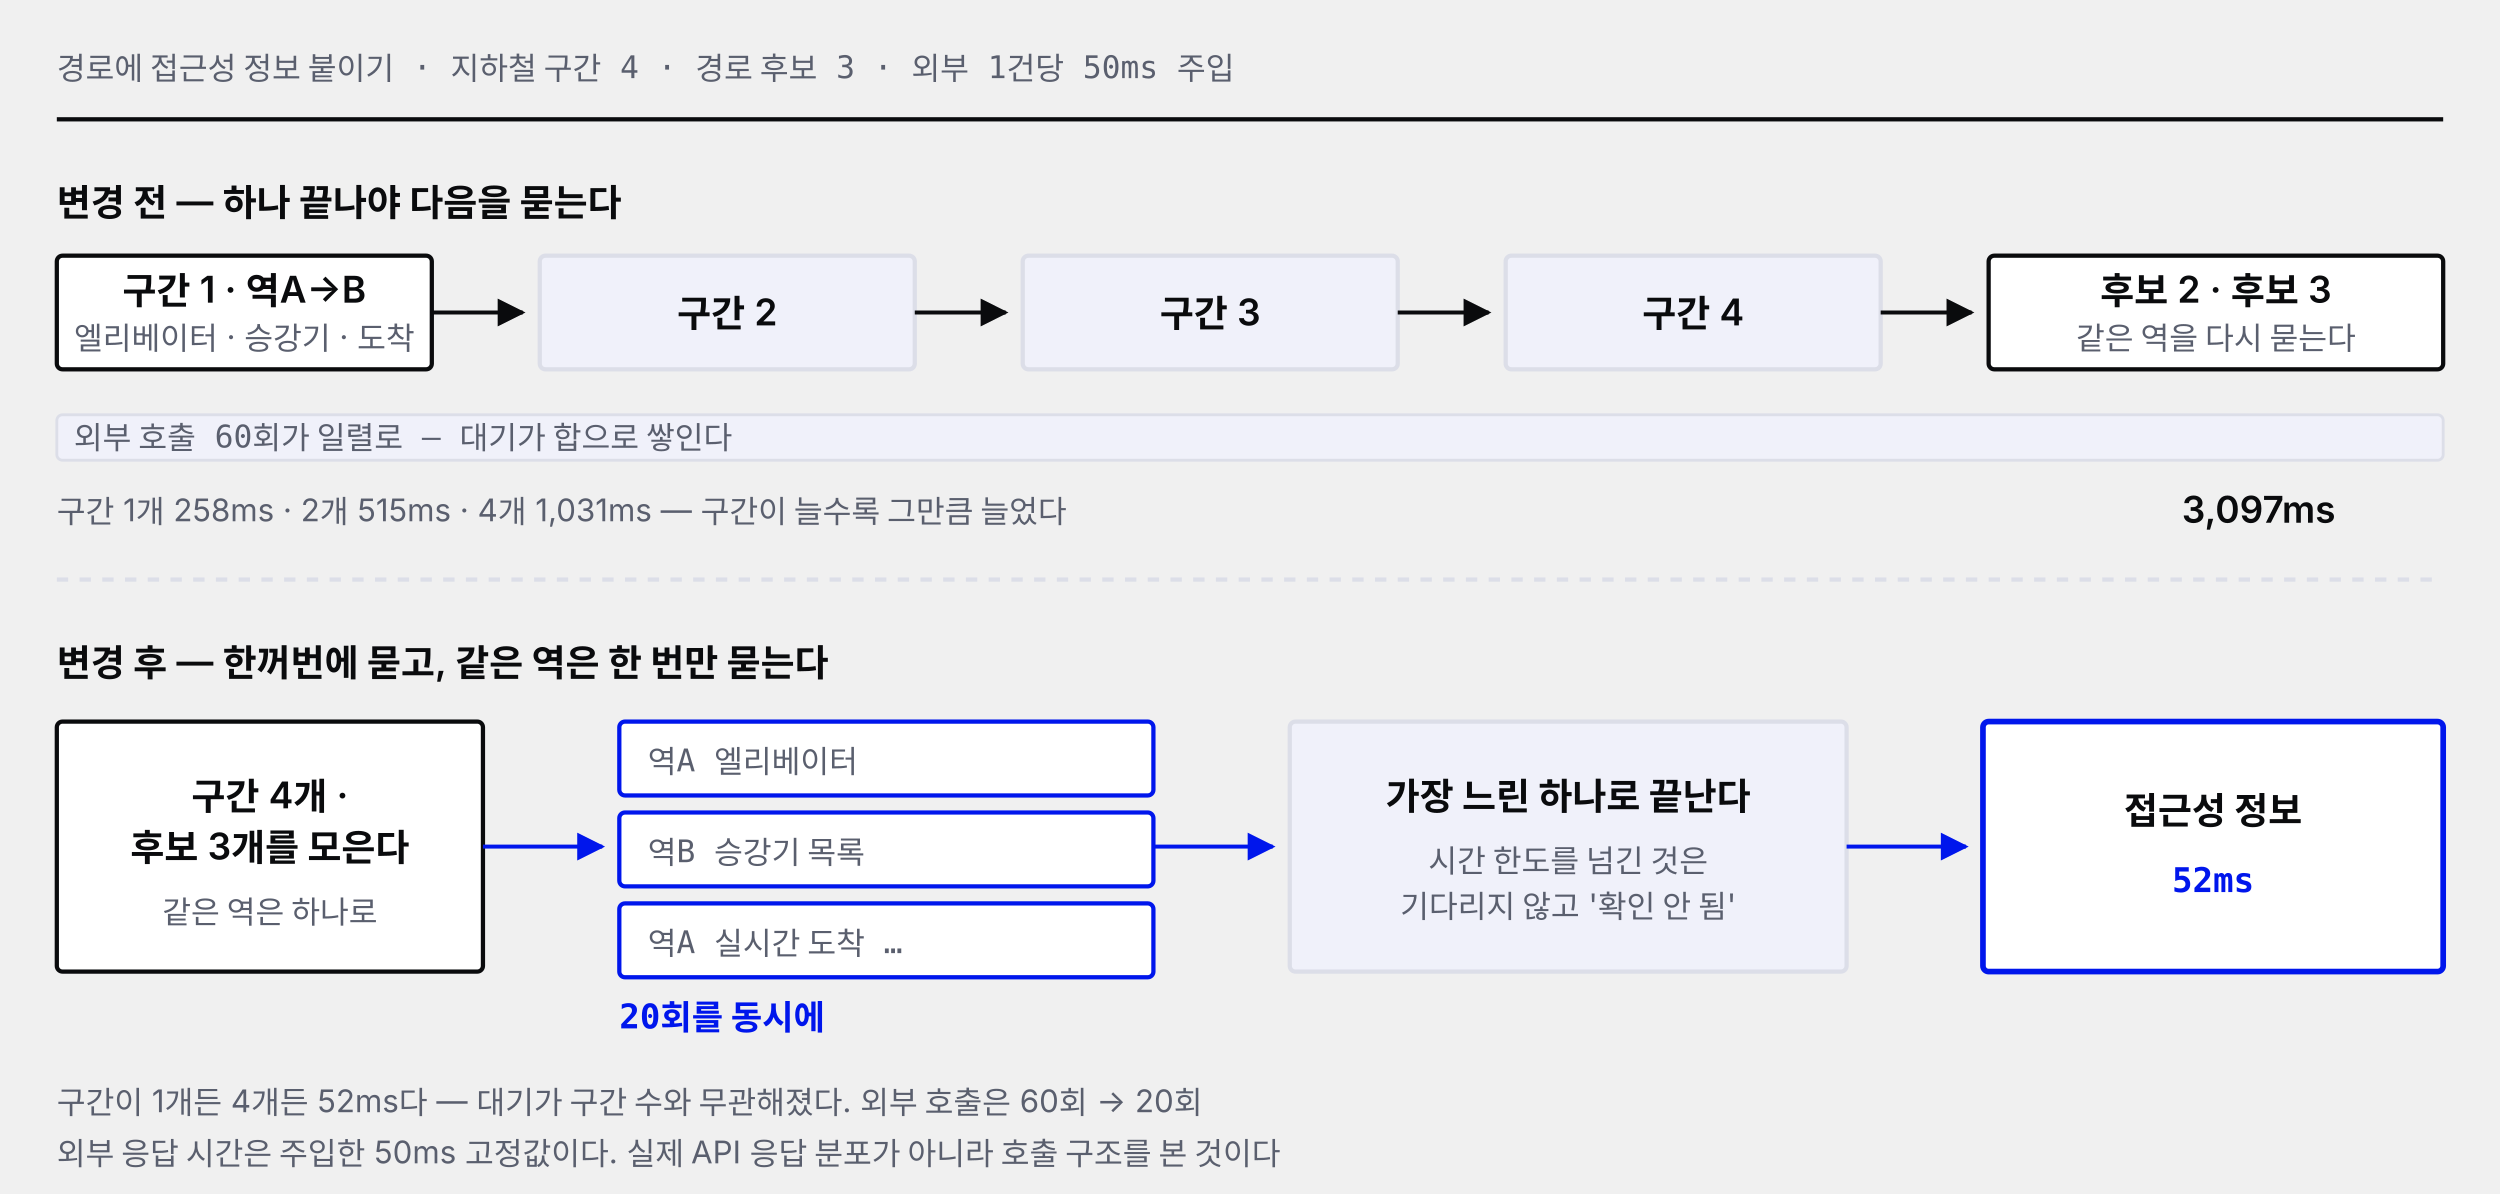
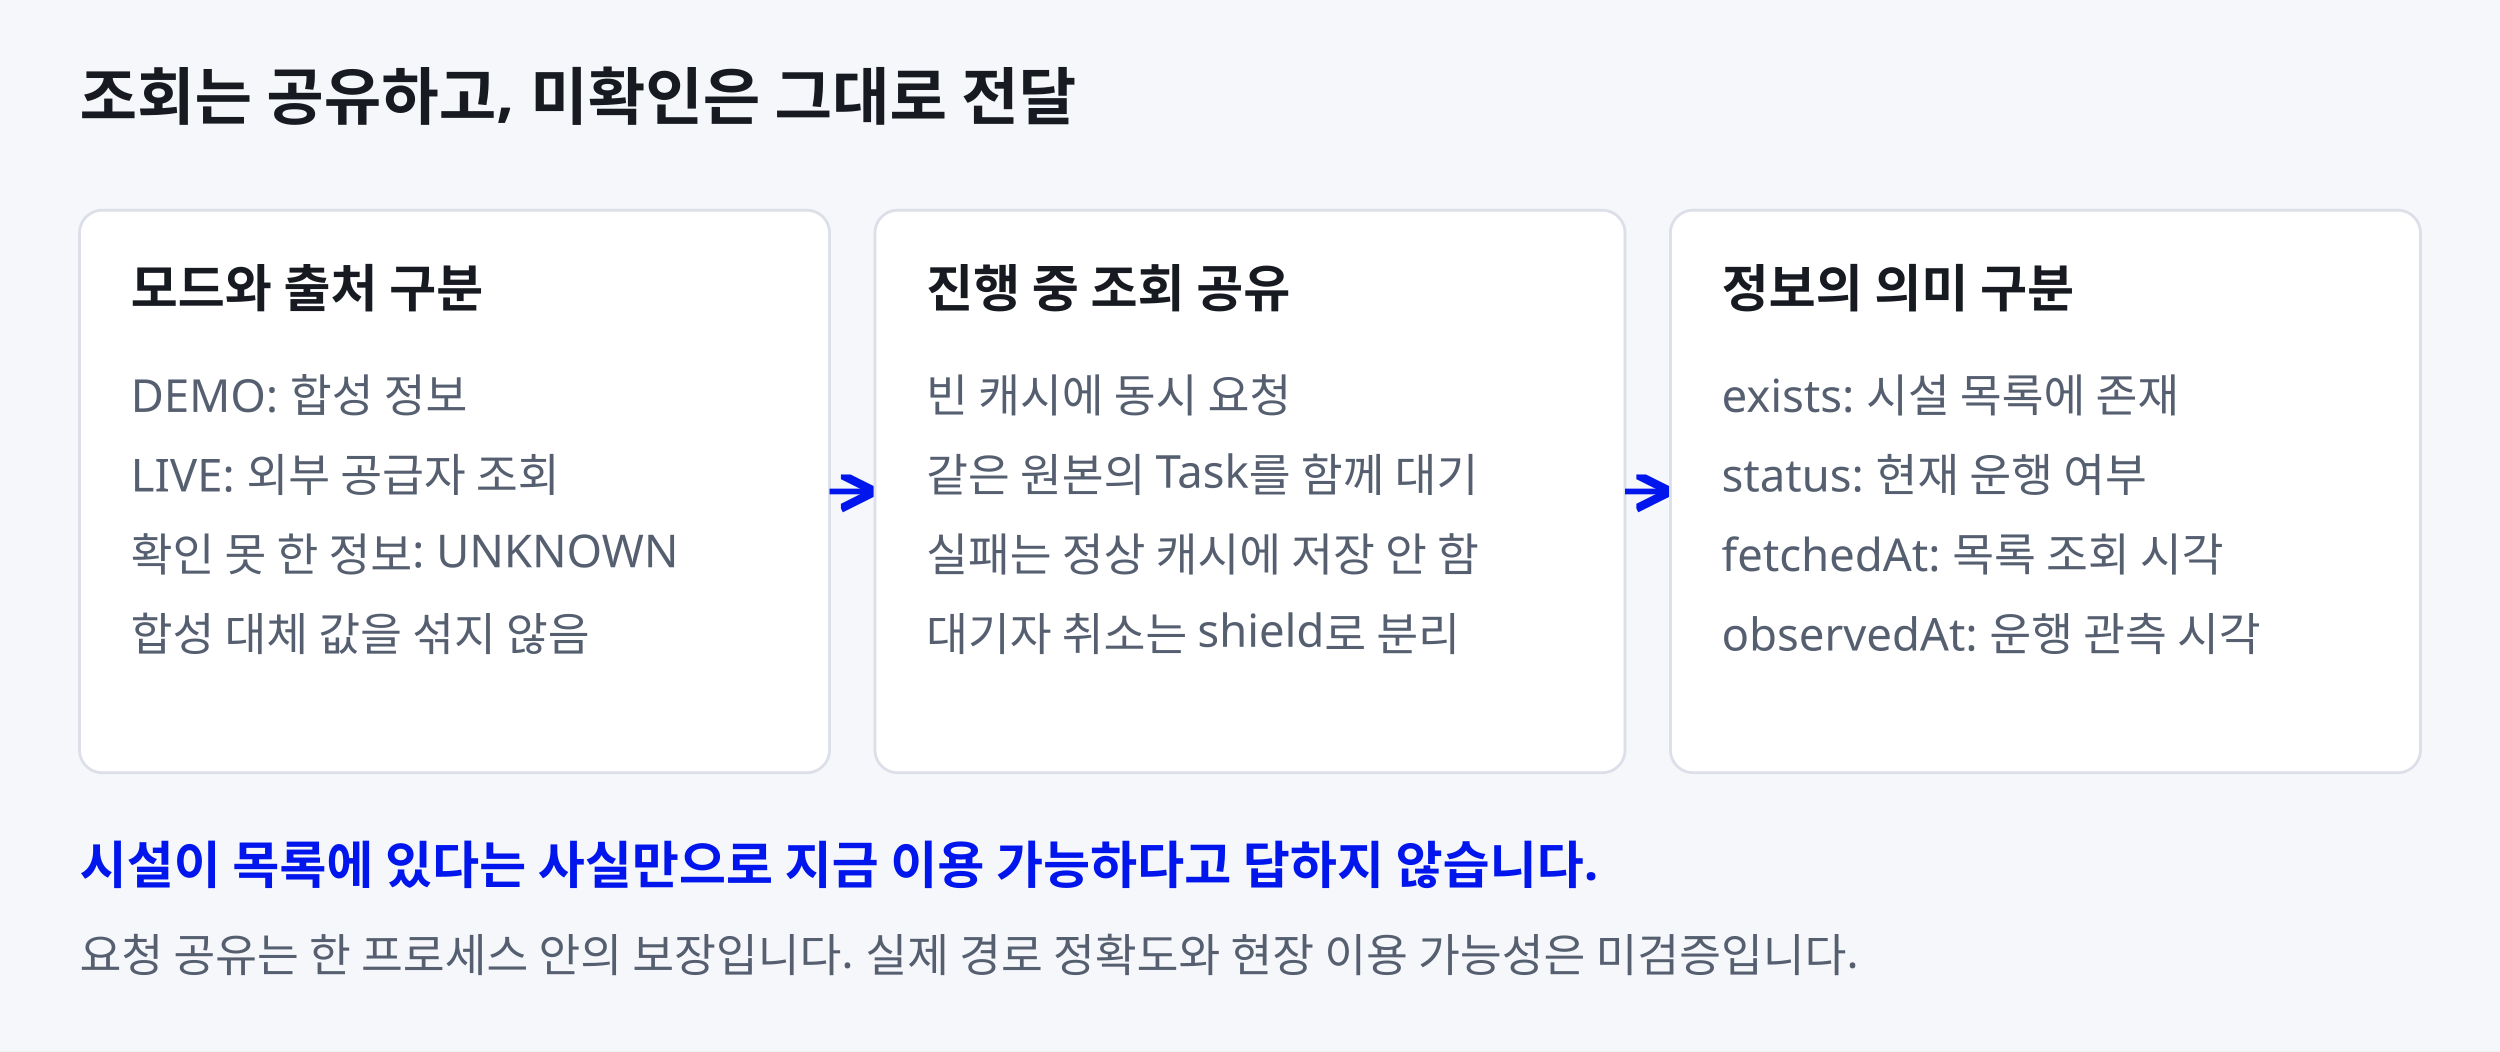
- <svg xmlns="http://www.w3.org/2000/svg" viewBox="0 0 880 420" role="img" aria-label="접근성 정보를 붙일 때 변경 전에는 경로 후보마다 구간마다 외부 호출을 하나씩 끝내고 다음으로 넘어가 대기가 일렬로 쌓여 3,097밀리초가 걸렸고, 변경 후에는 모든 구간의 호출을 한꺼번에 띄우고 같은 역은 한 번만 물어 가장 느린 하나로 끝나 52밀리초가 되는 것을 비교한 타임라인">
+ <svg xmlns="http://www.w3.org/2000/svg" width="880" height="370" viewBox="0 0 880 370" role="img" aria-labelledby="title desc">
+   <style>text{font-family:Pretendard,Apple SD Gothic Neo,Malgun Gothic,sans-serif;fill:#171a21}.title{font-size:22px;font-weight:650}.label{font-size:18px;font-weight:650}.body{font-size:16px;fill:#555f70}</style>
  <defs>
-     <marker id="ar" viewBox="0 0 10 10" refX="9" refY="5" markerWidth="7" markerHeight="7" orient="auto-start-reverse">
-       <path d="M0 0 L10 5 L0 10 z" fill="#0a0b0d" />
-     </marker>
-     <marker id="arb" viewBox="0 0 10 10" refX="9" refY="5" markerWidth="7" markerHeight="7" orient="auto-start-reverse">
-       <path d="M0 0 L10 5 L0 10 z" fill="#0016ec" />
+     <marker id="arrow" markerWidth="8" markerHeight="8" refX="6" refY="3" orient="auto">
+       <path d="M0 0L6 3L0 6" fill="none" stroke="#0016ec" stroke-width="1.5" />
    </marker>
  </defs>
-   <style>
-     .b{fill:#fff;stroke:#0a0b0d;stroke-width:1.5}
-     .b2{fill:#f0f1fa;stroke:#dcdee8;stroke-width:1.5}
-     .bc{fill:#fff;stroke:#0016ec;stroke-width:2}
-     .t{fill:#0a0b0d;font:600 13px Pretendard,-apple-system,sans-serif}
-     .s{fill:#5a5f6e;font:11px Pretendard,-apple-system,sans-serif}
-     .m{fill:#5a5f6e;font:11px ui-monospace,Menlo,monospace}
-     .a{fill:#0016ec;font:600 12px ui-monospace,Menlo,monospace}
-     .ln{stroke:#0a0b0d;stroke-width:1.4;fill:none}
-     .lnb{stroke:#0016ec;stroke-width:1.4;fill:none}
-     .bar{fill:#f0f1fa;stroke:#dcdee8;stroke-width:1}
-     .barb{fill:#fff;stroke:#0016ec;stroke-width:1.5}
-   </style>
-   <text x="20" y="28" class="m">경로에 접근성 정보 붙이기 · 지하철 구간 4 · 경로 후보 3 · 외부 1건당 50ms 주입</text>
-   <line x1="20" y1="42" x2="860" y2="42" stroke="#0a0b0d" stroke-width="1.5" />
-   <text x="20" y="76" class="t">변경 전 — 하나 끝나야 다음을 묻는다</text>
-   <rect x="20" y="90" width="132" height="40" rx="2" class="b" />
-   <text x="86" y="107" text-anchor="middle" class="t">구간 1 · 역A→B</text>
-   <text x="86" y="123" text-anchor="middle" class="s">엘리베이터 · 승강기 · 도착</text>
-   <line x1="152" y1="110" x2="184" y2="110" class="ln" marker-end="url(#ar)" />
-   <rect x="190" y="90" width="132" height="40" rx="2" class="b2" />
-   <text x="256" y="115" text-anchor="middle" class="t">구간 2</text>
-   <line x1="322" y1="110" x2="354" y2="110" class="ln" marker-end="url(#ar)" />
-   <rect x="360" y="90" width="132" height="40" rx="2" class="b2" />
-   <text x="426" y="115" text-anchor="middle" class="t">구간 3</text>
-   <line x1="492" y1="110" x2="524" y2="110" class="ln" marker-end="url(#ar)" />
-   <rect x="530" y="90" width="132" height="40" rx="2" class="b2" />
-   <text x="596" y="115" text-anchor="middle" class="t">구간 4</text>
-   <line x1="662" y1="110" x2="694" y2="110" class="ln" marker-end="url(#ar)" />
-   <rect x="700" y="90" width="160" height="40" rx="2" class="b" />
-   <text x="780" y="107" text-anchor="middle" class="t">후보 2 · 후보 3</text>
-   <text x="780" y="123" text-anchor="middle" class="s">같은 역을 다시 묻는다</text>
-   <rect x="20" y="146" width="840" height="16" rx="2" class="bar" />
-   <text x="26" y="158" class="m">외부 호출 60회가 일렬로 — 대기가 합으로 쌓인다</text>
-   <text x="20" y="184" class="s">구간 1개 258ms · 2개 515ms · 4개 1,031ms — 구간이 늘수록 그만큼 늘었다</text>
-   <text x="768" y="184" class="t">3,097ms</text>
-   <line x1="20" y1="204" x2="860" y2="204" stroke="#dcdee8" stroke-width="1.5" stroke-dasharray="4 4" />
-   <text x="20" y="238" class="t">변경 후 — 한꺼번에 묻고, 같은 역은 한 번만 묻는다</text>
-   <rect x="20" y="254" width="150" height="88" rx="2" class="b" />
-   <text x="95" y="285" text-anchor="middle" class="t">구간 4개 ·</text>
-   <text x="95" y="303" text-anchor="middle" class="t">후보 3개를 모은다</text>
-   <text x="95" y="325" text-anchor="middle" class="s">같은 역은 하나로</text>
-   <line x1="170" y1="298" x2="212" y2="298" class="lnb" marker-end="url(#arb)" />
-   <rect x="218" y="254" width="188" height="26" rx="2" class="barb" />
-   <text x="228" y="272" class="m">역A 엘리베이터</text>
-   <rect x="218" y="286" width="188" height="26" rx="2" class="barb" />
-   <text x="228" y="304" class="m">역B 승강기 목록</text>
-   <rect x="218" y="318" width="188" height="26" rx="2" class="barb" />
-   <text x="228" y="336" class="m">역A 실시간 도착 …</text>
-   <text x="218" y="362" class="a">20회를 동시에</text>
-   <line x1="406" y1="298" x2="448" y2="298" class="lnb" marker-end="url(#arb)" />
-   <rect x="454" y="254" width="196" height="88" rx="2" class="b2" />
-   <text x="552" y="285" text-anchor="middle" class="t">가장 느린 하나로 끝난다</text>
-   <text x="552" y="307" text-anchor="middle" class="s">시간 한도를 넘긴 것은</text>
-   <text x="552" y="323" text-anchor="middle" class="s">기다리지 않고 '확인 안 됨'</text>
-   <line x1="650" y1="298" x2="692" y2="298" class="lnb" marker-end="url(#arb)" />
-   <rect x="698" y="254" width="162" height="88" rx="2" class="bc" />
-   <text x="779" y="290" text-anchor="middle" class="t">접근성 정보</text>
-   <text x="779" y="314" text-anchor="middle" class="a">52ms</text>
-   <text x="20" y="392" class="s">구간이 1개든 4개든 52ms다 — 대기가 구간 수와 무관해졌다. 외부 호출은 60회 → 20회</text>
-   <text x="20" y="410" class="s">외부 응답 시간은 주입한 50ms 고정값이다. 실제 API 응답 분포가 아니라 호출 구조를 본 것이다</text>
+   <rect width="880" height="370" fill="#f6f7fa" />
+   <text x="28" y="42" class="title">조회는 공유하고, 미확인은 그대로 전달</text>
+   <rect x="28" y="74" width="264" height="198" rx="8" fill="white" stroke="#dcdee8" />
+   <text x="46" y="108" class="label">모드와 출처 구분</text>
+   <text x="46" y="145" dy="0" class="body">DEMO: 합성 정보</text>
+   <text x="46" y="145" dy="28" class="body">LIVE: 외부 공급자 조회</text>
+   <text x="46" y="145" dy="56" class="body">확인 못 한 정보: UNKNOWN</text>
+   <text x="46" y="145" dy="84" class="body">합성 대체 값을 섞지 않음</text>
+   <path d="M292 173 H308" stroke="#0016ec" stroke-width="2" marker-end="url(#arrow)" />
+   <rect x="308" y="74" width="264" height="198" rx="8" fill="white" stroke="#dcdee8" />
+   <text x="326" y="108" class="label">진행 중 조회 공유</text>
+   <text x="326" y="145" dy="0" class="body">빈 캐시에 동시 요청</text>
+   <text x="326" y="145" dy="28" class="body">같은 원본의 Task를 함께 대기</text>
+   <text x="326" y="145" dy="56" class="body">실패는 정상 캐시에 저장 안 함</text>
+   <text x="326" y="145" dy="84" class="body">대기자 취소는 shield로 분리</text>
+   <path d="M572 173 H588" stroke="#0016ec" stroke-width="2" marker-end="url(#arrow)" />
+   <rect x="588" y="74" width="264" height="198" rx="8" fill="white" stroke="#dcdee8" />
+   <text x="606" y="108" class="label">정보의 의미 구분</text>
+   <text x="606" y="145" dy="0" class="body">exists: 시설 목록에 존재</text>
+   <text x="606" y="145" dy="28" class="body">status: 현재 운행 여부</text>
+   <text x="606" y="145" dy="56" class="body">fetchedAt: 목록 조회 시각</text>
+   <text x="606" y="145" dy="84" class="body">observedAt: 운행 관측 시각</text>
+   <text x="28" y="311" class="label" style="fill:#0016ec">시설이 목록에 있다는 사실만으로 지금 이용 가능하다고 답하지 않습니다.</text>
+   <text x="28" y="342" class="body">요청 공유는 한 프로세스 안의 보장입니다. 실제 경로 정확도와 현장 이용 가능성은 미검증입니다.</text>
</svg>
